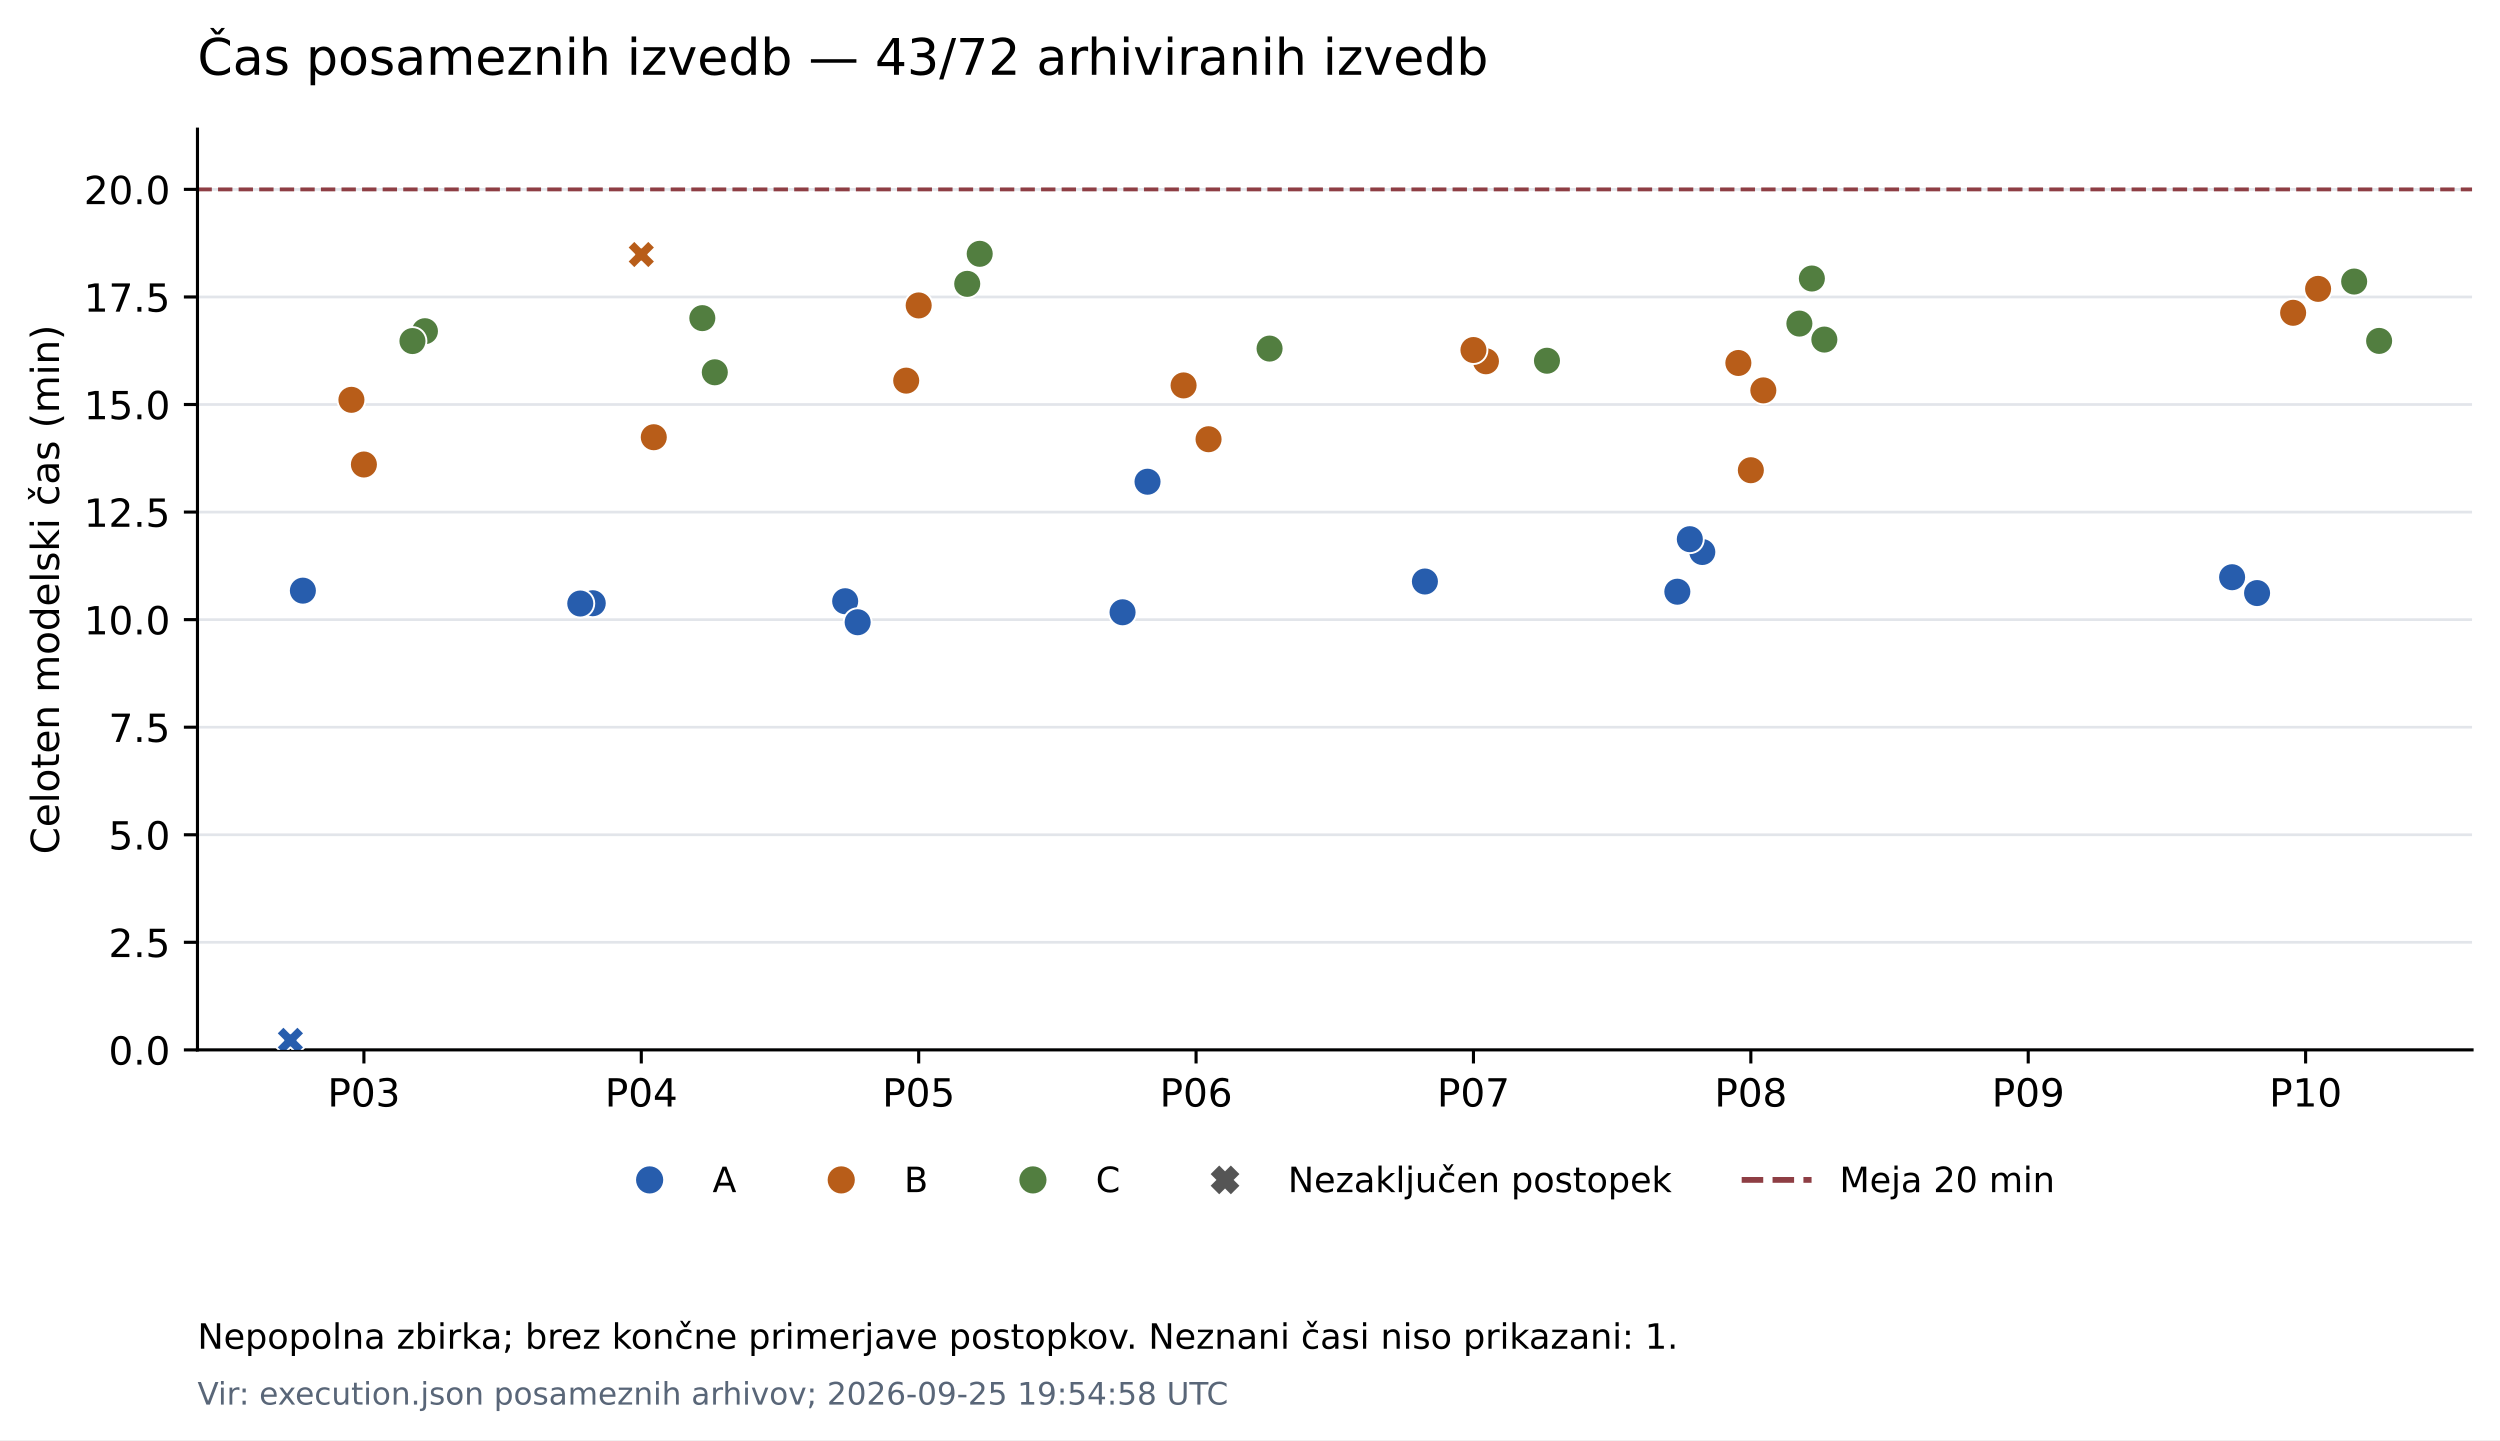
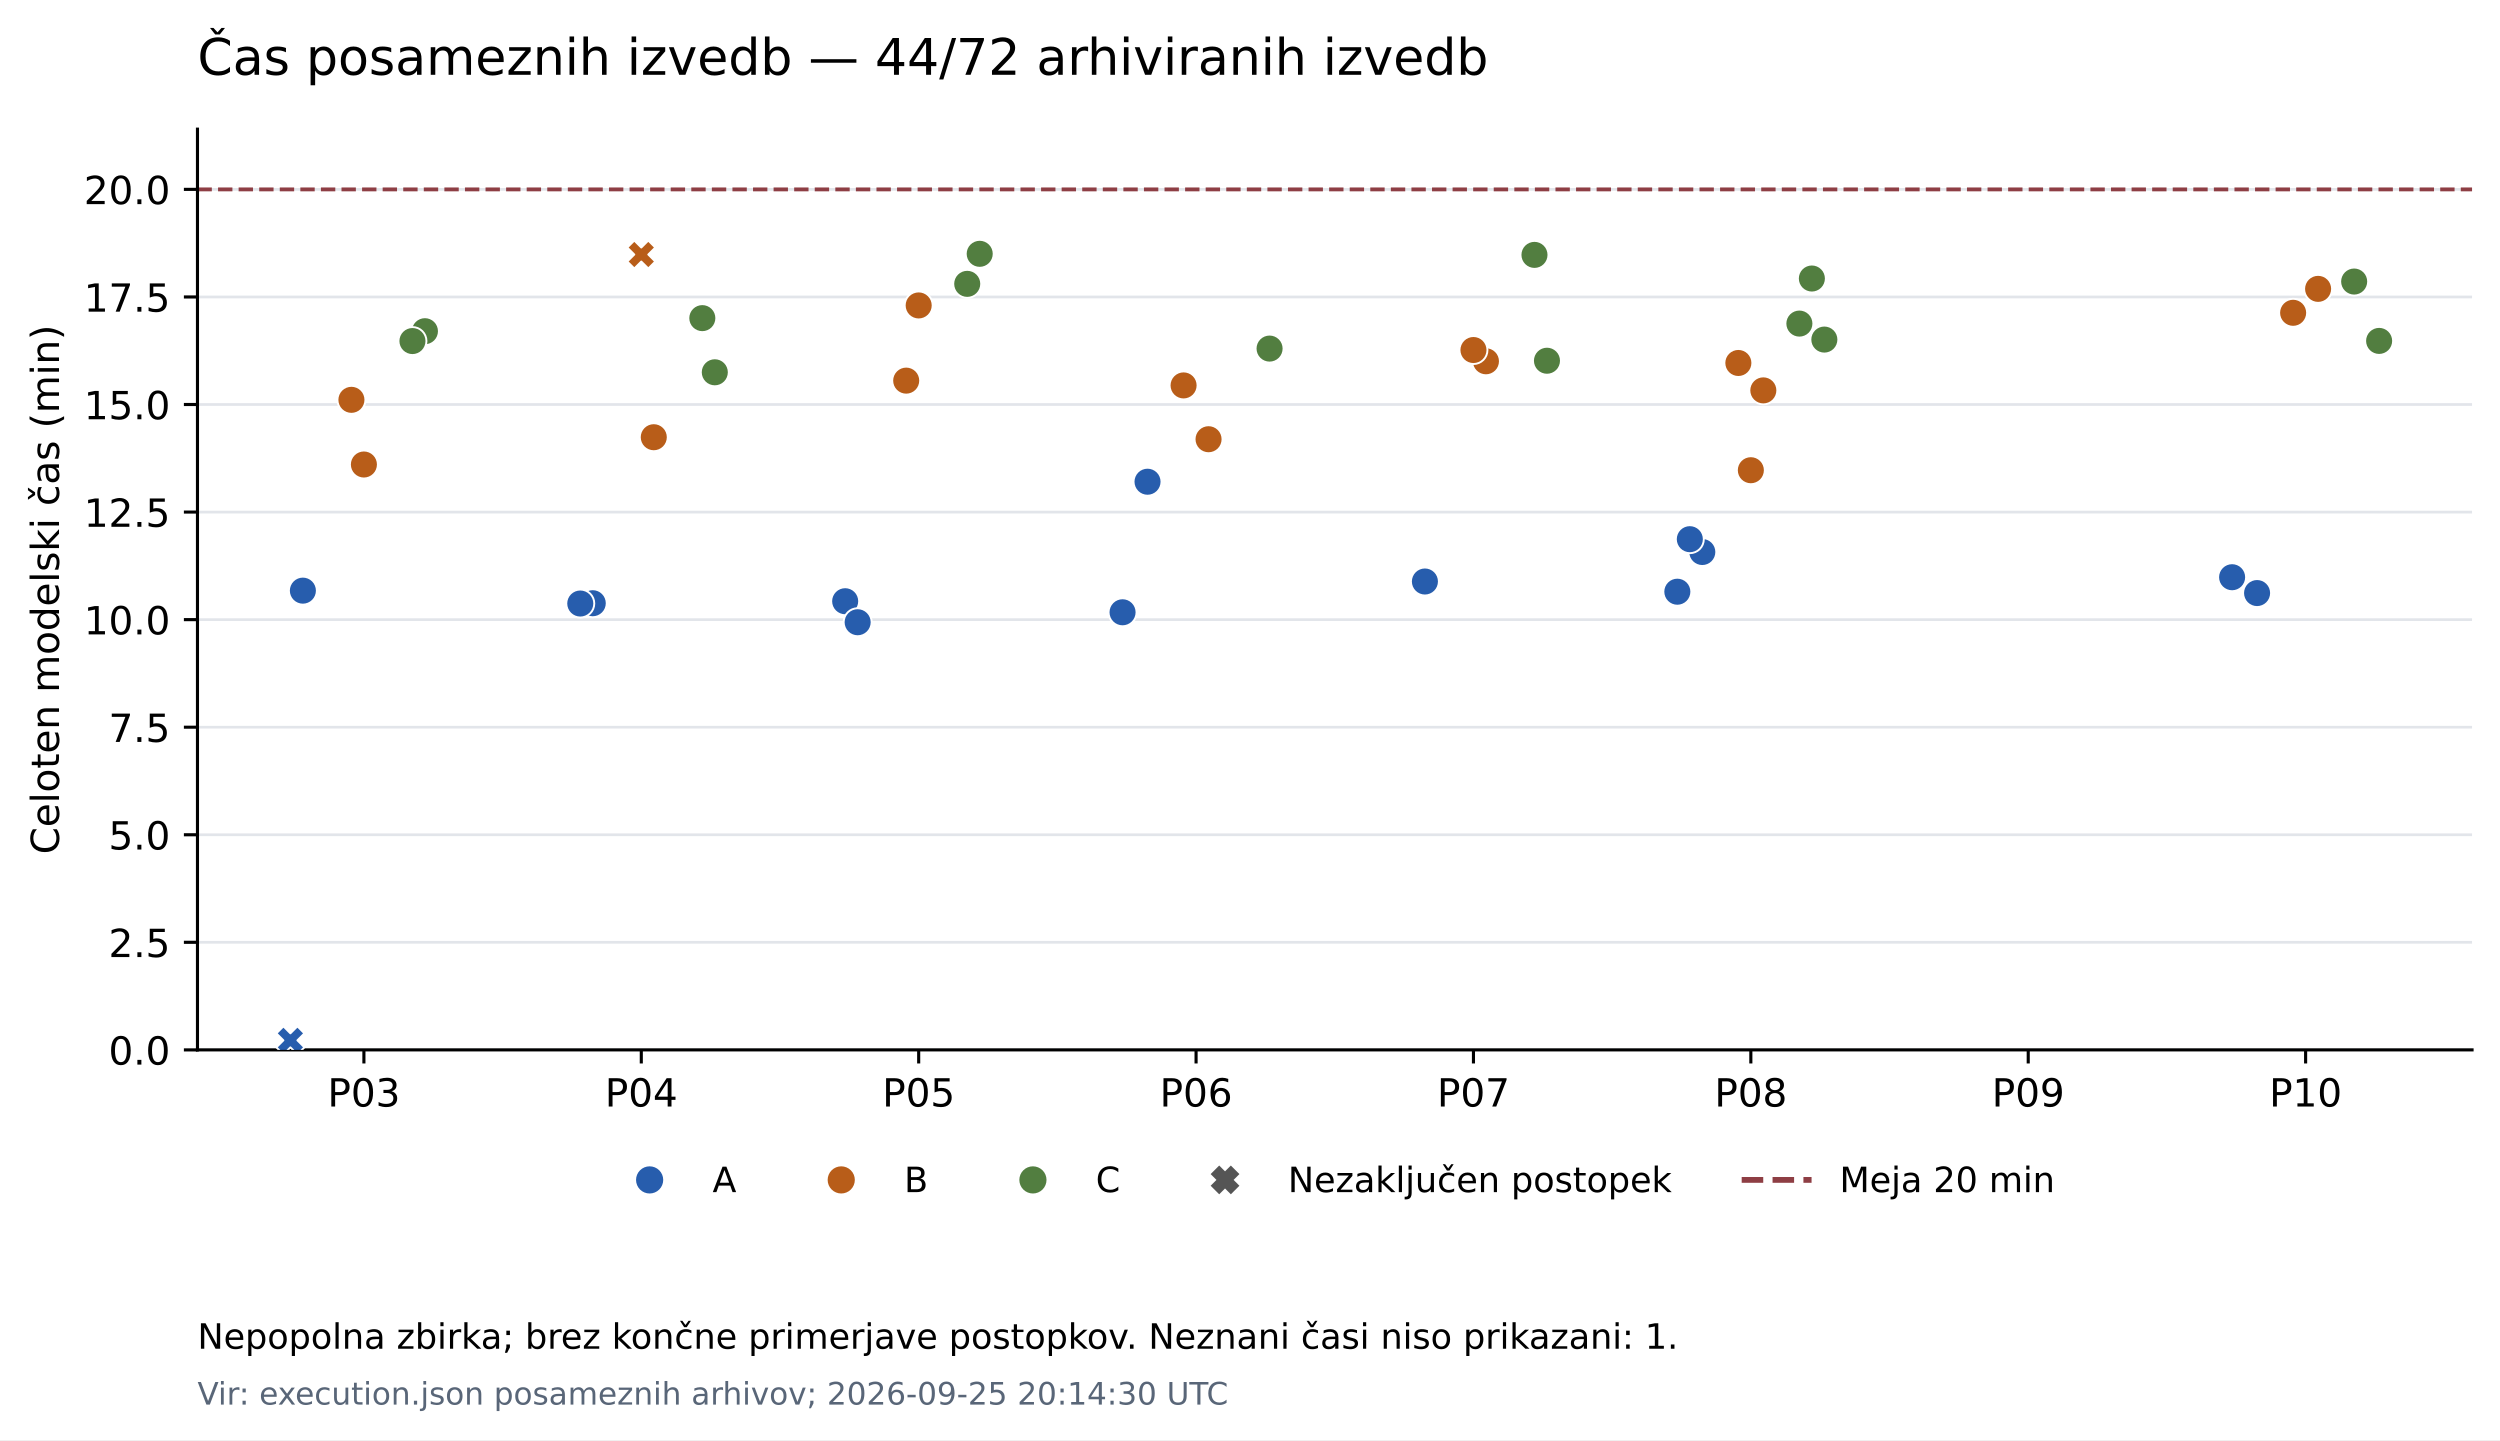
<svg xmlns="http://www.w3.org/2000/svg" xmlns:xlink="http://www.w3.org/1999/xlink" width="643.966pt" height="370.926pt" viewBox="0 0 643.966 370.926" version="1.1">
  <defs>
    <style type="text/css">*{stroke-linejoin: round; stroke-linecap: butt}</style>
  </defs>
  <g id="figure_1">
    <g id="patch_1">
      <path d="M 0 370.926  L 643.966 370.926  L 643.966 0  L 0 0  z " style="fill: #ffffff" />
    </g>
    <g id="axes_1">
      <g id="patch_2">
        <path d="M 50.866 270.436  L 636.766 270.436  L 636.766 33.268  L 50.866 33.268  z " style="fill: #ffffff" />
      </g>
      <g id="matplotlib.axis_1">
        <g id="xtick_1">
          <g id="line2d_1">
            <defs>
-               <path id="m6ad051d26d" d="M 0 0  L 0 3.5  " style="stroke: #000000; stroke-width: 0.8" />
+               <path id="m777ef6f137" d="M 0 0  L 0 3.5  " style="stroke: #000000; stroke-width: 0.8" />
            </defs>
            <g>
-               <use xlink:href="#m6ad051d26d" x="93.737" y="270.436" style="stroke: #000000; stroke-width: 0.8" />
+               <use xlink:href="#m777ef6f137" x="93.737" y="270.436" style="stroke: #000000; stroke-width: 0.8" />
            </g>
          </g>
          <g id="text_1">
            <text style="font-size: 10px; font-family: 'DejaVu Sans'; text-anchor: middle" x="93.737" y="285.033" transform="rotate(-0 93.73714 285.0333)">P03</text>
          </g>
        </g>
        <g id="xtick_2">
          <g id="line2d_2">
            <g>
-               <use xlink:href="#m6ad051d26d" x="165.188" y="270.436" style="stroke: #000000; stroke-width: 0.8" />
+               <use xlink:href="#m777ef6f137" x="165.188" y="270.436" style="stroke: #000000; stroke-width: 0.8" />
            </g>
          </g>
          <g id="text_2">
            <text style="font-size: 10px; font-family: 'DejaVu Sans'; text-anchor: middle" x="165.188" y="285.033" transform="rotate(-0 165.1884 285.0333)">P04</text>
          </g>
        </g>
        <g id="xtick_3">
          <g id="line2d_3">
            <g>
-               <use xlink:href="#m6ad051d26d" x="236.64" y="270.436" style="stroke: #000000; stroke-width: 0.8" />
+               <use xlink:href="#m777ef6f137" x="236.64" y="270.436" style="stroke: #000000; stroke-width: 0.8" />
            </g>
          </g>
          <g id="text_3">
            <text style="font-size: 10px; font-family: 'DejaVu Sans'; text-anchor: middle" x="236.64" y="285.033" transform="rotate(-0 236.6396 285.0333)">P05</text>
          </g>
        </g>
        <g id="xtick_4">
          <g id="line2d_4">
            <g>
-               <use xlink:href="#m6ad051d26d" x="308.091" y="270.436" style="stroke: #000000; stroke-width: 0.8" />
+               <use xlink:href="#m777ef6f137" x="308.091" y="270.436" style="stroke: #000000; stroke-width: 0.8" />
            </g>
          </g>
          <g id="text_4">
            <text style="font-size: 10px; font-family: 'DejaVu Sans'; text-anchor: middle" x="308.091" y="285.033" transform="rotate(-0 308.0908 285.0333)">P06</text>
          </g>
        </g>
        <g id="xtick_5">
          <g id="line2d_5">
            <g>
-               <use xlink:href="#m6ad051d26d" x="379.542" y="270.436" style="stroke: #000000; stroke-width: 0.8" />
+               <use xlink:href="#m777ef6f137" x="379.542" y="270.436" style="stroke: #000000; stroke-width: 0.8" />
            </g>
          </g>
          <g id="text_5">
            <text style="font-size: 10px; font-family: 'DejaVu Sans'; text-anchor: middle" x="379.542" y="285.033" transform="rotate(-0 379.542 285.0333)">P07</text>
          </g>
        </g>
        <g id="xtick_6">
          <g id="line2d_6">
            <g>
-               <use xlink:href="#m6ad051d26d" x="450.993" y="270.436" style="stroke: #000000; stroke-width: 0.8" />
+               <use xlink:href="#m777ef6f137" x="450.993" y="270.436" style="stroke: #000000; stroke-width: 0.8" />
            </g>
          </g>
          <g id="text_6">
            <text style="font-size: 10px; font-family: 'DejaVu Sans'; text-anchor: middle" x="450.993" y="285.033" transform="rotate(-0 450.9932 285.0333)">P08</text>
          </g>
        </g>
        <g id="xtick_7">
          <g id="line2d_7">
            <g>
-               <use xlink:href="#m6ad051d26d" x="522.444" y="270.436" style="stroke: #000000; stroke-width: 0.8" />
+               <use xlink:href="#m777ef6f137" x="522.444" y="270.436" style="stroke: #000000; stroke-width: 0.8" />
            </g>
          </g>
          <g id="text_7">
            <text style="font-size: 10px; font-family: 'DejaVu Sans'; text-anchor: middle" x="522.444" y="285.033" transform="rotate(-0 522.4445 285.0333)">P09</text>
          </g>
        </g>
        <g id="xtick_8">
          <g id="line2d_8">
            <g>
-               <use xlink:href="#m6ad051d26d" x="593.896" y="270.436" style="stroke: #000000; stroke-width: 0.8" />
+               <use xlink:href="#m777ef6f137" x="593.896" y="270.436" style="stroke: #000000; stroke-width: 0.8" />
            </g>
          </g>
          <g id="text_8">
            <text style="font-size: 10px; font-family: 'DejaVu Sans'; text-anchor: middle" x="593.896" y="285.033" transform="rotate(-0 593.8957 285.0333)">P10</text>
          </g>
        </g>
      </g>
      <g id="matplotlib.axis_2">
        <g id="ytick_1">
          <g id="line2d_9">
-             <path d="M 50.866 270.436  L 636.766 270.436  " clip-path="url(#p307aa0b0a3)" style="fill: none; stroke: #e2e5ea; stroke-width: 0.7; stroke-linecap: square" />
+             <path d="M 50.866 270.436  L 636.766 270.436  " clip-path="url(#pdade363984)" style="fill: none; stroke: #e2e5ea; stroke-width: 0.7; stroke-linecap: square" />
          </g>
          <g id="line2d_10">
            <defs>
-               <path id="mea39d117f8" d="M 0 0  L -3.5 0  " style="stroke: #000000; stroke-width: 0.8" />
+               <path id="m960c55428b" d="M 0 0  L -3.5 0  " style="stroke: #000000; stroke-width: 0.8" />
            </defs>
            <g>
-               <use xlink:href="#mea39d117f8" x="50.866" y="270.436" style="stroke: #000000; stroke-width: 0.8" />
+               <use xlink:href="#m960c55428b" x="50.866" y="270.436" style="stroke: #000000; stroke-width: 0.8" />
            </g>
          </g>
          <g id="text_9">
            <text style="font-size: 10px; font-family: 'DejaVu Sans'; text-anchor: end" x="43.866" y="274.234" transform="rotate(-0 43.86641 274.2345)">0.0</text>
          </g>
        </g>
        <g id="ytick_2">
          <g id="line2d_11">
-             <path d="M 50.866 242.729  L 636.766 242.729  " clip-path="url(#p307aa0b0a3)" style="fill: none; stroke: #e2e5ea; stroke-width: 0.7; stroke-linecap: square" />
+             <path d="M 50.866 242.729  L 636.766 242.729  " clip-path="url(#pdade363984)" style="fill: none; stroke: #e2e5ea; stroke-width: 0.7; stroke-linecap: square" />
          </g>
          <g id="line2d_12">
            <g>
-               <use xlink:href="#mea39d117f8" x="50.866" y="242.729" style="stroke: #000000; stroke-width: 0.8" />
+               <use xlink:href="#m960c55428b" x="50.866" y="242.729" style="stroke: #000000; stroke-width: 0.8" />
            </g>
          </g>
          <g id="text_10">
            <text style="font-size: 10px; font-family: 'DejaVu Sans'; text-anchor: end" x="43.866" y="246.528" transform="rotate(-0 43.86641 246.5279)">2.5</text>
          </g>
        </g>
        <g id="ytick_3">
          <g id="line2d_13">
-             <path d="M 50.866 215.023  L 636.766 215.023  " clip-path="url(#p307aa0b0a3)" style="fill: none; stroke: #e2e5ea; stroke-width: 0.7; stroke-linecap: square" />
+             <path d="M 50.866 215.023  L 636.766 215.023  " clip-path="url(#pdade363984)" style="fill: none; stroke: #e2e5ea; stroke-width: 0.7; stroke-linecap: square" />
          </g>
          <g id="line2d_14">
            <g>
-               <use xlink:href="#mea39d117f8" x="50.866" y="215.023" style="stroke: #000000; stroke-width: 0.8" />
+               <use xlink:href="#m960c55428b" x="50.866" y="215.023" style="stroke: #000000; stroke-width: 0.8" />
            </g>
          </g>
          <g id="text_11">
            <text style="font-size: 10px; font-family: 'DejaVu Sans'; text-anchor: end" x="43.866" y="218.821" transform="rotate(-0 43.86641 218.8214)">5.0</text>
          </g>
        </g>
        <g id="ytick_4">
          <g id="line2d_15">
-             <path d="M 50.866 187.316  L 636.766 187.316  " clip-path="url(#p307aa0b0a3)" style="fill: none; stroke: #e2e5ea; stroke-width: 0.7; stroke-linecap: square" />
+             <path d="M 50.866 187.316  L 636.766 187.316  " clip-path="url(#pdade363984)" style="fill: none; stroke: #e2e5ea; stroke-width: 0.7; stroke-linecap: square" />
          </g>
          <g id="line2d_16">
            <g>
-               <use xlink:href="#mea39d117f8" x="50.866" y="187.316" style="stroke: #000000; stroke-width: 0.8" />
+               <use xlink:href="#m960c55428b" x="50.866" y="187.316" style="stroke: #000000; stroke-width: 0.8" />
            </g>
          </g>
          <g id="text_12">
            <text style="font-size: 10px; font-family: 'DejaVu Sans'; text-anchor: end" x="43.866" y="191.115" transform="rotate(-0 43.86641 191.1149)">7.5</text>
          </g>
        </g>
        <g id="ytick_5">
          <g id="line2d_17">
-             <path d="M 50.866 159.609  L 636.766 159.609  " clip-path="url(#p307aa0b0a3)" style="fill: none; stroke: #e2e5ea; stroke-width: 0.7; stroke-linecap: square" />
+             <path d="M 50.866 159.609  L 636.766 159.609  " clip-path="url(#pdade363984)" style="fill: none; stroke: #e2e5ea; stroke-width: 0.7; stroke-linecap: square" />
          </g>
          <g id="line2d_18">
            <g>
-               <use xlink:href="#mea39d117f8" x="50.866" y="159.609" style="stroke: #000000; stroke-width: 0.8" />
+               <use xlink:href="#m960c55428b" x="50.866" y="159.609" style="stroke: #000000; stroke-width: 0.8" />
            </g>
          </g>
          <g id="text_13">
            <text style="font-size: 10px; font-family: 'DejaVu Sans'; text-anchor: end" x="43.866" y="163.408" transform="rotate(-0 43.86641 163.4083)">10.0</text>
          </g>
        </g>
        <g id="ytick_6">
          <g id="line2d_19">
-             <path d="M 50.866 131.903  L 636.766 131.903  " clip-path="url(#p307aa0b0a3)" style="fill: none; stroke: #e2e5ea; stroke-width: 0.7; stroke-linecap: square" />
+             <path d="M 50.866 131.903  L 636.766 131.903  " clip-path="url(#pdade363984)" style="fill: none; stroke: #e2e5ea; stroke-width: 0.7; stroke-linecap: square" />
          </g>
          <g id="line2d_20">
            <g>
-               <use xlink:href="#mea39d117f8" x="50.866" y="131.903" style="stroke: #000000; stroke-width: 0.8" />
+               <use xlink:href="#m960c55428b" x="50.866" y="131.903" style="stroke: #000000; stroke-width: 0.8" />
            </g>
          </g>
          <g id="text_14">
            <text style="font-size: 10px; font-family: 'DejaVu Sans'; text-anchor: end" x="43.866" y="135.702" transform="rotate(-0 43.86641 135.7018)">12.5</text>
          </g>
        </g>
        <g id="ytick_7">
          <g id="line2d_21">
-             <path d="M 50.866 104.196  L 636.766 104.196  " clip-path="url(#p307aa0b0a3)" style="fill: none; stroke: #e2e5ea; stroke-width: 0.7; stroke-linecap: square" />
+             <path d="M 50.866 104.196  L 636.766 104.196  " clip-path="url(#pdade363984)" style="fill: none; stroke: #e2e5ea; stroke-width: 0.7; stroke-linecap: square" />
          </g>
          <g id="line2d_22">
            <g>
-               <use xlink:href="#mea39d117f8" x="50.866" y="104.196" style="stroke: #000000; stroke-width: 0.8" />
+               <use xlink:href="#m960c55428b" x="50.866" y="104.196" style="stroke: #000000; stroke-width: 0.8" />
            </g>
          </g>
          <g id="text_15">
            <text style="font-size: 10px; font-family: 'DejaVu Sans'; text-anchor: end" x="43.866" y="107.995" transform="rotate(-0 43.86641 107.9952)">15.0</text>
          </g>
        </g>
        <g id="ytick_8">
          <g id="line2d_23">
-             <path d="M 50.866 76.49  L 636.766 76.49  " clip-path="url(#p307aa0b0a3)" style="fill: none; stroke: #e2e5ea; stroke-width: 0.7; stroke-linecap: square" />
+             <path d="M 50.866 76.49  L 636.766 76.49  " clip-path="url(#pdade363984)" style="fill: none; stroke: #e2e5ea; stroke-width: 0.7; stroke-linecap: square" />
          </g>
          <g id="line2d_24">
            <g>
-               <use xlink:href="#mea39d117f8" x="50.866" y="76.49" style="stroke: #000000; stroke-width: 0.8" />
+               <use xlink:href="#m960c55428b" x="50.866" y="76.49" style="stroke: #000000; stroke-width: 0.8" />
            </g>
          </g>
          <g id="text_16">
            <text style="font-size: 10px; font-family: 'DejaVu Sans'; text-anchor: end" x="43.866" y="80.289" transform="rotate(-0 43.86641 80.28869)">17.5</text>
          </g>
        </g>
        <g id="ytick_9">
          <g id="line2d_25">
-             <path d="M 50.866 48.783  L 636.766 48.783  " clip-path="url(#p307aa0b0a3)" style="fill: none; stroke: #e2e5ea; stroke-width: 0.7; stroke-linecap: square" />
+             <path d="M 50.866 48.783  L 636.766 48.783  " clip-path="url(#pdade363984)" style="fill: none; stroke: #e2e5ea; stroke-width: 0.7; stroke-linecap: square" />
          </g>
          <g id="line2d_26">
            <g>
-               <use xlink:href="#mea39d117f8" x="50.866" y="48.783" style="stroke: #000000; stroke-width: 0.8" />
+               <use xlink:href="#m960c55428b" x="50.866" y="48.783" style="stroke: #000000; stroke-width: 0.8" />
            </g>
          </g>
          <g id="text_17">
            <text style="font-size: 10px; font-family: 'DejaVu Sans'; text-anchor: end" x="43.866" y="52.582" transform="rotate(-0 43.86641 52.58215)">20.0</text>
          </g>
        </g>
        <g id="text_18">
          <text style="font-size: 10px; font-family: 'DejaVu Sans'; text-anchor: middle" x="15.198" y="151.852" transform="rotate(-90 15.19844 151.8517)">Celoten modelski čas (min)</text>
        </g>
      </g>
      <g id="line2d_27">
-         <path d="M 50.866 48.783  L 636.766 48.783  " clip-path="url(#p307aa0b0a3)" style="fill: none; stroke-dasharray: 3.7,1.6; stroke-dashoffset: 0; stroke: #8e3e44" />
+         <path d="M 50.866 48.783  L 636.766 48.783  " clip-path="url(#pdade363984)" style="fill: none; stroke-dasharray: 3.7,1.6; stroke-dashoffset: 0; stroke: #8e3e44" />
      </g>
      <g id="patch_3">
        <path d="M 50.866 270.436  L 50.866 33.268  " style="fill: none; stroke: #000000; stroke-width: 0.8; stroke-linejoin: miter; stroke-linecap: square" />
      </g>
      <g id="patch_4">
        <path d="M 50.866 270.436  L 636.766 270.436  " style="fill: none; stroke: #000000; stroke-width: 0.8; stroke-linejoin: miter; stroke-linecap: square" />
      </g>
      <g id="PathCollection_1">
        <defs>
-           <path id="m9332dcf23c" d="M 0 3.606  C 0.956 3.606 1.873 3.226 2.55 2.55  C 3.226 1.873 3.606 0.956 3.606 0  C 3.606 -0.956 3.226 -1.873 2.55 -2.55  C 1.873 -3.226 0.956 -3.606 0 -3.606  C -0.956 -3.606 -1.873 -3.226 -2.55 -2.55  C -3.226 -1.873 -3.606 -0.956 -3.606 0  C -3.606 0.956 -3.226 1.873 -2.55 2.55  C -1.873 3.226 -0.956 3.606 0 3.606  z " style="stroke: #ffffff; stroke-width: 0.5" />
+           <path id="mbaaf7b0a78" d="M 0 3.606  C 0.956 3.606 1.873 3.226 2.55 2.55  C 3.226 1.873 3.606 0.956 3.606 0  C 3.606 -0.956 3.226 -1.873 2.55 -2.55  C 1.873 -3.226 0.956 -3.606 0 -3.606  C -0.956 -3.606 -1.873 -3.226 -2.55 -2.55  C -3.226 -1.873 -3.606 -0.956 -3.606 0  C -3.606 0.956 -3.226 1.873 -2.55 2.55  C -1.873 3.226 -0.956 3.606 0 3.606  z " style="stroke: #ffffff; stroke-width: 0.5" />
        </defs>
-         <g clip-path="url(#p307aa0b0a3)">
-           <use xlink:href="#m9332dcf23c" x="217.705" y="154.869" style="fill: #275dad; stroke: #ffffff; stroke-width: 0.5" />
+         <g clip-path="url(#pdade363984)">
+           <use xlink:href="#mbaaf7b0a78" x="217.705" y="154.869" style="fill: #275dad; stroke: #ffffff; stroke-width: 0.5" />
        </g>
      </g>
      <g id="PathCollection_2">
        <defs>
-           <path id="m6ff54a1066" d="M 0 3.606  C 0.956 3.606 1.873 3.226 2.55 2.55  C 3.226 1.873 3.606 0.956 3.606 0  C 3.606 -0.956 3.226 -1.873 2.55 -2.55  C 1.873 -3.226 0.956 -3.606 0 -3.606  C -0.956 -3.606 -1.873 -3.226 -2.55 -2.55  C -3.226 -1.873 -3.606 -0.956 -3.606 0  C -3.606 0.956 -3.226 1.873 -2.55 2.55  C -1.873 3.226 -0.956 3.606 0 3.606  z " style="stroke: #ffffff; stroke-width: 0.5" />
+           <path id="mf5324d75c7" d="M 0 3.606  C 0.956 3.606 1.873 3.226 2.55 2.55  C 3.226 1.873 3.606 0.956 3.606 0  C 3.606 -0.956 3.226 -1.873 2.55 -2.55  C 1.873 -3.226 0.956 -3.606 0 -3.606  C -0.956 -3.606 -1.873 -3.226 -2.55 -2.55  C -3.226 -1.873 -3.606 -0.956 -3.606 0  C -3.606 0.956 -3.226 1.873 -2.55 2.55  C -1.873 3.226 -0.956 3.606 0 3.606  z " style="stroke: #ffffff; stroke-width: 0.5" />
        </defs>
-         <g clip-path="url(#p307aa0b0a3)">
-           <use xlink:href="#m6ff54a1066" x="233.424" y="98.046" style="fill: #b85d19; stroke: #ffffff; stroke-width: 0.5" />
+         <g clip-path="url(#pdade363984)">
+           <use xlink:href="#mf5324d75c7" x="233.424" y="98.046" style="fill: #b85d19; stroke: #ffffff; stroke-width: 0.5" />
        </g>
      </g>
      <g id="PathCollection_3">
        <defs>
-           <path id="mb8458407f6" d="M 0 3.606  C 0.956 3.606 1.873 3.226 2.55 2.55  C 3.226 1.873 3.606 0.956 3.606 0  C 3.606 -0.956 3.226 -1.873 2.55 -2.55  C 1.873 -3.226 0.956 -3.606 0 -3.606  C -0.956 -3.606 -1.873 -3.226 -2.55 -2.55  C -3.226 -1.873 -3.606 -0.956 -3.606 0  C -3.606 0.956 -3.226 1.873 -2.55 2.55  C -1.873 3.226 -0.956 3.606 0 3.606  z " style="stroke: #ffffff; stroke-width: 0.5" />
+           <path id="mab421a5e6e" d="M 0 3.606  C 0.956 3.606 1.873 3.226 2.55 2.55  C 3.226 1.873 3.606 0.956 3.606 0  C 3.606 -0.956 3.226 -1.873 2.55 -2.55  C 1.873 -3.226 0.956 -3.606 0 -3.606  C -0.956 -3.606 -1.873 -3.226 -2.55 -2.55  C -3.226 -1.873 -3.606 -0.956 -3.606 0  C -3.606 0.956 -3.226 1.873 -2.55 2.55  C -1.873 3.226 -0.956 3.606 0 3.606  z " style="stroke: #ffffff; stroke-width: 0.5" />
        </defs>
-         <g clip-path="url(#p307aa0b0a3)">
-           <use xlink:href="#mb8458407f6" x="249.144" y="73.116" style="fill: #527e40; stroke: #ffffff; stroke-width: 0.5" />
+         <g clip-path="url(#pdade363984)">
+           <use xlink:href="#mab421a5e6e" x="249.144" y="73.116" style="fill: #527e40; stroke: #ffffff; stroke-width: 0.5" />
        </g>
      </g>
      <g id="PathCollection_4">
-         <g clip-path="url(#p307aa0b0a3)">
-           <use xlink:href="#m9332dcf23c" x="574.961" y="148.685" style="fill: #275dad; stroke: #ffffff; stroke-width: 0.5" />
+         <g clip-path="url(#pdade363984)">
+           <use xlink:href="#mbaaf7b0a78" x="574.961" y="148.685" style="fill: #275dad; stroke: #ffffff; stroke-width: 0.5" />
        </g>
      </g>
      <g id="PathCollection_5">
-         <g clip-path="url(#p307aa0b0a3)">
-           <use xlink:href="#mb8458407f6" x="606.4" y="72.522" style="fill: #527e40; stroke: #ffffff; stroke-width: 0.5" />
+         <g clip-path="url(#pdade363984)">
+           <use xlink:href="#mab421a5e6e" x="606.4" y="72.522" style="fill: #527e40; stroke: #ffffff; stroke-width: 0.5" />
        </g>
      </g>
      <g id="PathCollection_6">
-         <g clip-path="url(#p307aa0b0a3)">
-           <use xlink:href="#m6ff54a1066" x="590.68" y="80.573" style="fill: #b85d19; stroke: #ffffff; stroke-width: 0.5" />
+         <g clip-path="url(#pdade363984)">
+           <use xlink:href="#mf5324d75c7" x="590.68" y="80.573" style="fill: #b85d19; stroke: #ffffff; stroke-width: 0.5" />
        </g>
      </g>
      <g id="PathCollection_7">
-         <g clip-path="url(#p307aa0b0a3)">
-           <use xlink:href="#m9332dcf23c" x="289.156" y="157.714" style="fill: #275dad; stroke: #ffffff; stroke-width: 0.5" />
+         <g clip-path="url(#pdade363984)">
+           <use xlink:href="#mbaaf7b0a78" x="289.156" y="157.714" style="fill: #275dad; stroke: #ffffff; stroke-width: 0.5" />
        </g>
      </g>
      <g id="PathCollection_8">
-         <g clip-path="url(#p307aa0b0a3)">
-           <use xlink:href="#m6ff54a1066" x="304.875" y="99.278" style="fill: #b85d19; stroke: #ffffff; stroke-width: 0.5" />
+         <g clip-path="url(#pdade363984)">
+           <use xlink:href="#mf5324d75c7" x="304.875" y="99.278" style="fill: #b85d19; stroke: #ffffff; stroke-width: 0.5" />
        </g>
      </g>
      <g id="PathCollection_9">
-         <g clip-path="url(#p307aa0b0a3)">
-           <use xlink:href="#m9332dcf23c" x="432.059" y="152.417" style="fill: #275dad; stroke: #ffffff; stroke-width: 0.5" />
+         <g clip-path="url(#pdade363984)">
+           <use xlink:href="#mbaaf7b0a78" x="432.059" y="152.417" style="fill: #275dad; stroke: #ffffff; stroke-width: 0.5" />
        </g>
      </g>
      <g id="PathCollection_10">
-         <g clip-path="url(#p307aa0b0a3)">
-           <use xlink:href="#mb8458407f6" x="463.497" y="83.352" style="fill: #527e40; stroke: #ffffff; stroke-width: 0.5" />
+         <g clip-path="url(#pdade363984)">
+           <use xlink:href="#mab421a5e6e" x="463.497" y="83.352" style="fill: #527e40; stroke: #ffffff; stroke-width: 0.5" />
        </g>
      </g>
      <g id="PathCollection_11">
-         <g clip-path="url(#p307aa0b0a3)">
-           <use xlink:href="#m6ff54a1066" x="447.778" y="93.498" style="fill: #b85d19; stroke: #ffffff; stroke-width: 0.5" />
+         <g clip-path="url(#pdade363984)">
+           <use xlink:href="#mf5324d75c7" x="447.778" y="93.498" style="fill: #b85d19; stroke: #ffffff; stroke-width: 0.5" />
        </g>
      </g>
      <g id="PathCollection_12">
-         <g clip-path="url(#p307aa0b0a3)">
-           <use xlink:href="#m6ff54a1066" x="93.737" y="119.651" style="fill: #b85d19; stroke: #ffffff; stroke-width: 0.5" />
+         <g clip-path="url(#pdade363984)">
+           <use xlink:href="#mf5324d75c7" x="93.737" y="119.651" style="fill: #b85d19; stroke: #ffffff; stroke-width: 0.5" />
        </g>
      </g>
      <g id="PathCollection_13">
-         <g clip-path="url(#p307aa0b0a3)">
-           <use xlink:href="#mb8458407f6" x="109.456" y="85.315" style="fill: #527e40; stroke: #ffffff; stroke-width: 0.5" />
+         <g clip-path="url(#pdade363984)">
+           <use xlink:href="#mab421a5e6e" x="109.456" y="85.315" style="fill: #527e40; stroke: #ffffff; stroke-width: 0.5" />
        </g>
      </g>
      <g id="PathCollection_14">
-         <g clip-path="url(#p307aa0b0a3)">
-           <use xlink:href="#m9332dcf23c" x="78.018" y="152.143" style="fill: #275dad; stroke: #ffffff; stroke-width: 0.5" />
+         <g clip-path="url(#pdade363984)">
+           <use xlink:href="#mbaaf7b0a78" x="78.018" y="152.143" style="fill: #275dad; stroke: #ffffff; stroke-width: 0.5" />
        </g>
      </g>
      <g id="PathCollection_15">
-         <g clip-path="url(#p307aa0b0a3)">
-           <use xlink:href="#m6ff54a1066" x="311.306" y="113.139" style="fill: #b85d19; stroke: #ffffff; stroke-width: 0.5" />
+         <g clip-path="url(#pdade363984)">
+           <use xlink:href="#mf5324d75c7" x="311.306" y="113.139" style="fill: #b85d19; stroke: #ffffff; stroke-width: 0.5" />
        </g>
      </g>
      <g id="PathCollection_16">
-         <g clip-path="url(#p307aa0b0a3)">
-           <use xlink:href="#m9332dcf23c" x="295.587" y="124.086" style="fill: #275dad; stroke: #ffffff; stroke-width: 0.5" />
+         <g clip-path="url(#pdade363984)">
+           <use xlink:href="#mbaaf7b0a78" x="295.587" y="124.086" style="fill: #275dad; stroke: #ffffff; stroke-width: 0.5" />
        </g>
      </g>
      <g id="PathCollection_17">
-         <g clip-path="url(#p307aa0b0a3)">
-           <use xlink:href="#mb8458407f6" x="327.025" y="89.791" style="fill: #527e40; stroke: #ffffff; stroke-width: 0.5" />
+         <g clip-path="url(#pdade363984)">
+           <use xlink:href="#mab421a5e6e" x="327.025" y="89.791" style="fill: #527e40; stroke: #ffffff; stroke-width: 0.5" />
        </g>
      </g>
      <g id="PathCollection_18">
-         <g clip-path="url(#p307aa0b0a3)">
-           <use xlink:href="#m6ff54a1066" x="168.404" y="112.622" style="fill: #b85d19; stroke: #ffffff; stroke-width: 0.5" />
+         <g clip-path="url(#pdade363984)">
+           <use xlink:href="#mf5324d75c7" x="168.404" y="112.622" style="fill: #b85d19; stroke: #ffffff; stroke-width: 0.5" />
        </g>
      </g>
      <g id="PathCollection_19">
-         <g clip-path="url(#p307aa0b0a3)">
-           <use xlink:href="#m9332dcf23c" x="152.684" y="155.382" style="fill: #275dad; stroke: #ffffff; stroke-width: 0.5" />
+         <g clip-path="url(#pdade363984)">
+           <use xlink:href="#mbaaf7b0a78" x="152.684" y="155.382" style="fill: #275dad; stroke: #ffffff; stroke-width: 0.5" />
        </g>
      </g>
      <g id="PathCollection_20">
-         <g clip-path="url(#p307aa0b0a3)">
-           <use xlink:href="#mb8458407f6" x="184.123" y="95.896" style="fill: #527e40; stroke: #ffffff; stroke-width: 0.5" />
+         <g clip-path="url(#pdade363984)">
+           <use xlink:href="#mab421a5e6e" x="184.123" y="95.896" style="fill: #527e40; stroke: #ffffff; stroke-width: 0.5" />
        </g>
      </g>
      <g id="PathCollection_21">
-         <g clip-path="url(#p307aa0b0a3)">
-           <use xlink:href="#m6ff54a1066" x="236.64" y="78.676" style="fill: #b85d19; stroke: #ffffff; stroke-width: 0.5" />
+         <g clip-path="url(#pdade363984)">
+           <use xlink:href="#mf5324d75c7" x="236.64" y="78.676" style="fill: #b85d19; stroke: #ffffff; stroke-width: 0.5" />
        </g>
      </g>
      <g id="PathCollection_22">
-         <g clip-path="url(#p307aa0b0a3)">
-           <use xlink:href="#mb8458407f6" x="252.359" y="65.379" style="fill: #527e40; stroke: #ffffff; stroke-width: 0.5" />
+         <g clip-path="url(#pdade363984)">
+           <use xlink:href="#mab421a5e6e" x="252.359" y="65.379" style="fill: #527e40; stroke: #ffffff; stroke-width: 0.5" />
        </g>
      </g>
      <g id="PathCollection_23">
-         <g clip-path="url(#p307aa0b0a3)">
-           <use xlink:href="#m9332dcf23c" x="220.92" y="160.28" style="fill: #275dad; stroke: #ffffff; stroke-width: 0.5" />
+         <g clip-path="url(#pdade363984)">
+           <use xlink:href="#mbaaf7b0a78" x="220.92" y="160.28" style="fill: #275dad; stroke: #ffffff; stroke-width: 0.5" />
        </g>
      </g>
      <g id="PathCollection_24">
        <defs>
-           <path id="m5389943b06" d="M -1.803 3.606  L 0 1.803  L 1.803 3.606  L 3.606 1.803  L 1.803 0  L 3.606 -1.803  L 1.803 -3.606  L 0 -1.803  L -1.803 -3.606  L -3.606 -1.803  L -1.803 0  L -3.606 1.803  z " style="stroke: #ffffff; stroke-width: 0.5" />
+           <path id="mdb63c767e8" d="M -1.803 3.606  L 0 1.803  L 1.803 3.606  L 3.606 1.803  L 1.803 0  L 3.606 -1.803  L 1.803 -3.606  L 0 -1.803  L -1.803 -3.606  L -3.606 -1.803  L -1.803 0  L -3.606 1.803  z " style="stroke: #ffffff; stroke-width: 0.5" />
        </defs>
-         <g clip-path="url(#p307aa0b0a3)">
-           <use xlink:href="#m5389943b06" x="74.803" y="267.98" style="fill: #275dad; stroke: #ffffff; stroke-width: 0.5" />
+         <g clip-path="url(#pdade363984)">
+           <use xlink:href="#mdb63c767e8" x="74.803" y="267.98" style="fill: #275dad; stroke: #ffffff; stroke-width: 0.5" />
        </g>
      </g>
      <g id="PathCollection_25">
-         <g clip-path="url(#p307aa0b0a3)">
-           <use xlink:href="#m6ff54a1066" x="90.522" y="102.99" style="fill: #b85d19; stroke: #ffffff; stroke-width: 0.5" />
+         <g clip-path="url(#pdade363984)">
+           <use xlink:href="#mf5324d75c7" x="90.522" y="102.99" style="fill: #b85d19; stroke: #ffffff; stroke-width: 0.5" />
        </g>
      </g>
      <g id="PathCollection_26">
-         <g clip-path="url(#p307aa0b0a3)">
-           <use xlink:href="#mb8458407f6" x="106.241" y="87.851" style="fill: #527e40; stroke: #ffffff; stroke-width: 0.5" />
+         <g clip-path="url(#pdade363984)">
+           <use xlink:href="#mab421a5e6e" x="106.241" y="87.851" style="fill: #527e40; stroke: #ffffff; stroke-width: 0.5" />
        </g>
      </g>
      <g id="PathCollection_27">
-         <g clip-path="url(#p307aa0b0a3)">
-           <use xlink:href="#m6ff54a1066" x="597.111" y="74.409" style="fill: #b85d19; stroke: #ffffff; stroke-width: 0.5" />
+         <g clip-path="url(#pdade363984)">
+           <use xlink:href="#mf5324d75c7" x="597.111" y="74.409" style="fill: #b85d19; stroke: #ffffff; stroke-width: 0.5" />
        </g>
      </g>
      <g id="PathCollection_28">
-         <g clip-path="url(#p307aa0b0a3)">
-           <use xlink:href="#m9332dcf23c" x="581.392" y="152.765" style="fill: #275dad; stroke: #ffffff; stroke-width: 0.5" />
+         <g clip-path="url(#pdade363984)">
+           <use xlink:href="#mbaaf7b0a78" x="581.392" y="152.765" style="fill: #275dad; stroke: #ffffff; stroke-width: 0.5" />
        </g>
      </g>
      <g id="PathCollection_29">
-         <g clip-path="url(#p307aa0b0a3)">
-           <use xlink:href="#mb8458407f6" x="612.83" y="87.815" style="fill: #527e40; stroke: #ffffff; stroke-width: 0.5" />
+         <g clip-path="url(#pdade363984)">
+           <use xlink:href="#mab421a5e6e" x="612.83" y="87.815" style="fill: #527e40; stroke: #ffffff; stroke-width: 0.5" />
        </g>
      </g>
      <g id="PathCollection_30">
-         <g clip-path="url(#p307aa0b0a3)">
-           <use xlink:href="#m6ff54a1066" x="454.209" y="100.557" style="fill: #b85d19; stroke: #ffffff; stroke-width: 0.5" />
+         <g clip-path="url(#pdade363984)">
+           <use xlink:href="#mf5324d75c7" x="454.209" y="100.557" style="fill: #b85d19; stroke: #ffffff; stroke-width: 0.5" />
        </g>
      </g>
      <g id="PathCollection_31">
-         <g clip-path="url(#p307aa0b0a3)">
-           <use xlink:href="#m9332dcf23c" x="438.489" y="142.19" style="fill: #275dad; stroke: #ffffff; stroke-width: 0.5" />
+         <g clip-path="url(#pdade363984)">
+           <use xlink:href="#mbaaf7b0a78" x="438.489" y="142.19" style="fill: #275dad; stroke: #ffffff; stroke-width: 0.5" />
        </g>
      </g>
      <g id="PathCollection_32">
-         <g clip-path="url(#p307aa0b0a3)">
-           <use xlink:href="#mb8458407f6" x="469.928" y="87.47" style="fill: #527e40; stroke: #ffffff; stroke-width: 0.5" />
+         <g clip-path="url(#pdade363984)">
+           <use xlink:href="#mab421a5e6e" x="469.928" y="87.47" style="fill: #527e40; stroke: #ffffff; stroke-width: 0.5" />
        </g>
      </g>
      <g id="PathCollection_33">
-         <g clip-path="url(#p307aa0b0a3)">
-           <use xlink:href="#mb8458407f6" x="466.713" y="71.743" style="fill: #527e40; stroke: #ffffff; stroke-width: 0.5" />
+         <g clip-path="url(#pdade363984)">
+           <use xlink:href="#mab421a5e6e" x="466.713" y="71.743" style="fill: #527e40; stroke: #ffffff; stroke-width: 0.5" />
        </g>
      </g>
      <g id="PathCollection_34">
-         <g clip-path="url(#p307aa0b0a3)">
-           <use xlink:href="#m6ff54a1066" x="450.993" y="121.123" style="fill: #b85d19; stroke: #ffffff; stroke-width: 0.5" />
+         <g clip-path="url(#pdade363984)">
+           <use xlink:href="#mf5324d75c7" x="450.993" y="121.123" style="fill: #b85d19; stroke: #ffffff; stroke-width: 0.5" />
        </g>
      </g>
      <g id="PathCollection_35">
-         <g clip-path="url(#p307aa0b0a3)">
-           <use xlink:href="#m9332dcf23c" x="435.274" y="138.887" style="fill: #275dad; stroke: #ffffff; stroke-width: 0.5" />
+         <g clip-path="url(#pdade363984)">
+           <use xlink:href="#mbaaf7b0a78" x="435.274" y="138.887" style="fill: #275dad; stroke: #ffffff; stroke-width: 0.5" />
        </g>
      </g>
      <g id="PathCollection_36">
-         <g clip-path="url(#p307aa0b0a3)">
-           <use xlink:href="#mb8458407f6" x="180.908" y="81.947" style="fill: #527e40; stroke: #ffffff; stroke-width: 0.5" />
+         <g clip-path="url(#pdade363984)">
+           <use xlink:href="#mab421a5e6e" x="180.908" y="81.947" style="fill: #527e40; stroke: #ffffff; stroke-width: 0.5" />
        </g>
      </g>
      <g id="PathCollection_37">
        <defs>
-           <path id="mbc46cb9339" d="M -1.803 3.606  L 0 1.803  L 1.803 3.606  L 3.606 1.803  L 1.803 0  L 3.606 -1.803  L 1.803 -3.606  L 0 -1.803  L -1.803 -3.606  L -3.606 -1.803  L -1.803 0  L -3.606 1.803  z " style="stroke: #ffffff; stroke-width: 0.5" />
+           <path id="mbaffeae874" d="M -1.803 3.606  L 0 1.803  L 1.803 3.606  L 3.606 1.803  L 1.803 0  L 3.606 -1.803  L 1.803 -3.606  L 0 -1.803  L -1.803 -3.606  L -3.606 -1.803  L -1.803 0  L -3.606 1.803  z " style="stroke: #ffffff; stroke-width: 0.5" />
        </defs>
-         <g clip-path="url(#p307aa0b0a3)">
-           <use xlink:href="#mbc46cb9339" x="165.188" y="65.563" style="fill: #b85d19; stroke: #ffffff; stroke-width: 0.5" />
+         <g clip-path="url(#pdade363984)">
+           <use xlink:href="#mbaffeae874" x="165.188" y="65.563" style="fill: #b85d19; stroke: #ffffff; stroke-width: 0.5" />
        </g>
      </g>
      <g id="PathCollection_38">
-         <g clip-path="url(#p307aa0b0a3)">
-           <use xlink:href="#m9332dcf23c" x="149.469" y="155.46" style="fill: #275dad; stroke: #ffffff; stroke-width: 0.5" />
+         <g clip-path="url(#pdade363984)">
+           <use xlink:href="#mbaaf7b0a78" x="149.469" y="155.46" style="fill: #275dad; stroke: #ffffff; stroke-width: 0.5" />
        </g>
      </g>
      <g id="PathCollection_39">
-         <g clip-path="url(#p307aa0b0a3)">
-           <use xlink:href="#mb8458407f6" x="398.477" y="92.92" style="fill: #527e40; stroke: #ffffff; stroke-width: 0.5" />
+         <g clip-path="url(#pdade363984)">
+           <use xlink:href="#mab421a5e6e" x="398.477" y="92.92" style="fill: #527e40; stroke: #ffffff; stroke-width: 0.5" />
        </g>
      </g>
      <g id="PathCollection_40">
-         <g clip-path="url(#p307aa0b0a3)">
-           <use xlink:href="#m9332dcf23c" x="367.038" y="149.788" style="fill: #275dad; stroke: #ffffff; stroke-width: 0.5" />
+         <g clip-path="url(#pdade363984)">
+           <use xlink:href="#mbaaf7b0a78" x="367.038" y="149.788" style="fill: #275dad; stroke: #ffffff; stroke-width: 0.5" />
        </g>
      </g>
      <g id="PathCollection_41">
-         <g clip-path="url(#p307aa0b0a3)">
-           <use xlink:href="#m6ff54a1066" x="382.757" y="93.059" style="fill: #b85d19; stroke: #ffffff; stroke-width: 0.5" />
+         <g clip-path="url(#pdade363984)">
+           <use xlink:href="#mf5324d75c7" x="382.757" y="93.059" style="fill: #b85d19; stroke: #ffffff; stroke-width: 0.5" />
        </g>
      </g>
      <g id="PathCollection_42">
-         <g clip-path="url(#p307aa0b0a3)">
-           <use xlink:href="#m6ff54a1066" x="379.542" y="90.161" style="fill: #b85d19; stroke: #ffffff; stroke-width: 0.5" />
+         <g clip-path="url(#pdade363984)">
+           <use xlink:href="#mf5324d75c7" x="379.542" y="90.161" style="fill: #b85d19; stroke: #ffffff; stroke-width: 0.5" />
+         </g>
+       </g>
+       <g id="PathCollection_43">
+         <g clip-path="url(#pdade363984)">
+           <use xlink:href="#mab421a5e6e" x="395.261" y="65.655" style="fill: #527e40; stroke: #ffffff; stroke-width: 0.5" />
        </g>
      </g>
      <g id="text_19">
-         <text style="font-size: 13px; font-family: 'DejaVu Sans'; text-anchor: start" x="50.866" y="19.268" transform="rotate(-0 50.86641 19.26766)">Čas posameznih izvedb — 43/72 arhiviranih izvedb</text>
+         <text style="font-size: 13px; font-family: 'DejaVu Sans'; text-anchor: start" x="50.866" y="19.268" transform="rotate(-0 50.86641 19.26766)">Čas posameznih izvedb — 44/72 arhiviranih izvedb</text>
      </g>
      <g id="legend_1">
        <g id="line2d_28">
          <defs>
-             <path id="mad7983a5e6" d="M 0 3  C 0.796 3 1.559 2.684 2.121 2.121  C 2.684 1.559 3 0.796 3 0  C 3 -0.796 2.684 -1.559 2.121 -2.121  C 1.559 -2.684 0.796 -3 0 -3  C -0.796 -3 -1.559 -2.684 -2.121 -2.121  C -2.684 -1.559 -3 -0.796 -3 0  C -3 0.796 -2.684 1.559 -2.121 2.121  C -1.559 2.684 -0.796 3 0 3  z " style="stroke: #275dad" />
+             <path id="m02680902b0" d="M 0 3  C 0.796 3 1.559 2.684 2.121 2.121  C 2.684 1.559 3 0.796 3 0  C 3 -0.796 2.684 -1.559 2.121 -2.121  C 1.559 -2.684 0.796 -3 0 -3  C -0.796 -3 -1.559 -2.684 -2.121 -2.121  C -2.684 -1.559 -3 -0.796 -3 0  C -3 0.796 -2.684 1.559 -2.121 2.121  C -1.559 2.684 -0.796 3 0 3  z " style="stroke: #275dad" />
          </defs>
          <g>
-             <use xlink:href="#mad7983a5e6" x="167.336" y="303.929" style="fill: #275dad; stroke: #275dad" />
+             <use xlink:href="#m02680902b0" x="167.336" y="303.929" style="fill: #275dad; stroke: #275dad" />
          </g>
        </g>
        <g id="text_20">
          <text style="font-size: 9px; font-family: 'DejaVu Sans'; text-anchor: start" x="183.536" y="307.079" transform="rotate(-0 183.5355 307.0794)">A</text>
        </g>
        <g id="line2d_29">
          <defs>
-             <path id="mb6ca89b9a0" d="M 0 3  C 0.796 3 1.559 2.684 2.121 2.121  C 2.684 1.559 3 0.796 3 0  C 3 -0.796 2.684 -1.559 2.121 -2.121  C 1.559 -2.684 0.796 -3 0 -3  C -0.796 -3 -1.559 -2.684 -2.121 -2.121  C -2.684 -1.559 -3 -0.796 -3 0  C -3 0.796 -2.684 1.559 -2.121 2.121  C -1.559 2.684 -0.796 3 0 3  z " style="stroke: #b85d19" />
+             <path id="m3d7d76d20d" d="M 0 3  C 0.796 3 1.559 2.684 2.121 2.121  C 2.684 1.559 3 0.796 3 0  C 3 -0.796 2.684 -1.559 2.121 -2.121  C 1.559 -2.684 0.796 -3 0 -3  C -0.796 -3 -1.559 -2.684 -2.121 -2.121  C -2.684 -1.559 -3 -0.796 -3 0  C -3 0.796 -2.684 1.559 -2.121 2.121  C -1.559 2.684 -0.796 3 0 3  z " style="stroke: #b85d19" />
          </defs>
          <g>
-             <use xlink:href="#mb6ca89b9a0" x="216.692" y="303.929" style="fill: #b85d19; stroke: #b85d19" />
+             <use xlink:href="#m3d7d76d20d" x="216.692" y="303.929" style="fill: #b85d19; stroke: #b85d19" />
          </g>
        </g>
        <g id="text_21">
          <text style="font-size: 9px; font-family: 'DejaVu Sans'; text-anchor: start" x="232.892" y="307.079" transform="rotate(-0 232.8921 307.0794)">B</text>
        </g>
        <g id="line2d_30">
          <defs>
-             <path id="m0944a5e24c" d="M 0 3  C 0.796 3 1.559 2.684 2.121 2.121  C 2.684 1.559 3 0.796 3 0  C 3 -0.796 2.684 -1.559 2.121 -2.121  C 1.559 -2.684 0.796 -3 0 -3  C -0.796 -3 -1.559 -2.684 -2.121 -2.121  C -2.684 -1.559 -3 -0.796 -3 0  C -3 0.796 -2.684 1.559 -2.121 2.121  C -1.559 2.684 -0.796 3 0 3  z " style="stroke: #527e40" />
+             <path id="m1c7fa79855" d="M 0 3  C 0.796 3 1.559 2.684 2.121 2.121  C 2.684 1.559 3 0.796 3 0  C 3 -0.796 2.684 -1.559 2.121 -2.121  C 1.559 -2.684 0.796 -3 0 -3  C -0.796 -3 -1.559 -2.684 -2.121 -2.121  C -2.684 -1.559 -3 -0.796 -3 0  C -3 0.796 -2.684 1.559 -2.121 2.121  C -1.559 2.684 -0.796 3 0 3  z " style="stroke: #527e40" />
          </defs>
          <g>
-             <use xlink:href="#m0944a5e24c" x="266.067" y="303.929" style="fill: #527e40; stroke: #527e40" />
+             <use xlink:href="#m1c7fa79855" x="266.067" y="303.929" style="fill: #527e40; stroke: #527e40" />
          </g>
        </g>
        <g id="text_22">
          <text style="font-size: 9px; font-family: 'DejaVu Sans'; text-anchor: start" x="282.267" y="307.079" transform="rotate(-0 282.267 307.0794)">C</text>
        </g>
        <g id="line2d_31">
          <defs>
-             <path id="m236f6ced3c" d="M -1.5 3  L 0 1.5  L 1.5 3  L 3 1.5  L 1.5 0  L 3 -1.5  L 1.5 -3  L 0 -1.5  L -1.5 -3  L -3 -1.5  L -1.5 0  L -3 1.5  z " style="stroke: #555555; stroke-linejoin: miter" />
+             <path id="m1f73f15edf" d="M -1.5 3  L 0 1.5  L 1.5 3  L 3 1.5  L 1.5 0  L 3 -1.5  L 1.5 -3  L 0 -1.5  L -1.5 -3  L -3 -1.5  L -1.5 0  L -3 1.5  z " style="stroke: #555555; stroke-linejoin: miter" />
          </defs>
          <g>
-             <use xlink:href="#m236f6ced3c" x="315.551" y="303.929" style="fill: #555555; stroke: #555555; stroke-linejoin: miter" />
+             <use xlink:href="#m1f73f15edf" x="315.551" y="303.929" style="fill: #555555; stroke: #555555; stroke-linejoin: miter" />
          </g>
        </g>
        <g id="text_23">
          <text style="font-size: 9px; font-family: 'DejaVu Sans'; text-anchor: start" x="331.751" y="307.079" transform="rotate(-0 331.7515 307.0794)">Nezaključen postopek</text>
        </g>
        <g id="line2d_32">
          <path d="M 448.635 303.929  L 457.635 303.929  L 466.635 303.929  " style="fill: none; stroke-dasharray: 5.55,2.4; stroke-dashoffset: 0; stroke: #8e3e44; stroke-width: 1.5" />
        </g>
        <g id="text_24">
          <text style="font-size: 9px; font-family: 'DejaVu Sans'; text-anchor: start" x="473.835" y="307.079" transform="rotate(-0 473.8348 307.0794)">Meja 20 min</text>
        </g>
      </g>
    </g>
    <g id="text_25">
      <text style="font-size: 9px; font-family: 'DejaVu Sans'; text-anchor: start" x="50.866" y="347.418" transform="rotate(-0 50.86641 347.4181)">Nepopolna zbirka; brez končne primerjave postopkov. Neznani časi niso prikazani: 1.</text>
    </g>
    <g id="text_26">
-       <text style="font-size: 8px; font-family: 'DejaVu Sans'; text-anchor: start; fill: #596678" x="50.866" y="361.804" transform="rotate(-0 50.86641 361.8037)">Vir: execution.json posameznih arhivov; 2026-09-25 19:54:58 UTC</text>
+       <text style="font-size: 8px; font-family: 'DejaVu Sans'; text-anchor: start; fill: #596678" x="50.866" y="361.804" transform="rotate(-0 50.86641 361.8037)">Vir: execution.json posameznih arhivov; 2026-09-25 20:14:30 UTC</text>
    </g>
  </g>
  <defs>
-     <clipPath id="p307aa0b0a3">
+     <clipPath id="pdade363984">
      <rect x="50.866" y="33.268" width="585.9" height="237.168" />
    </clipPath>
  </defs>
</svg>
